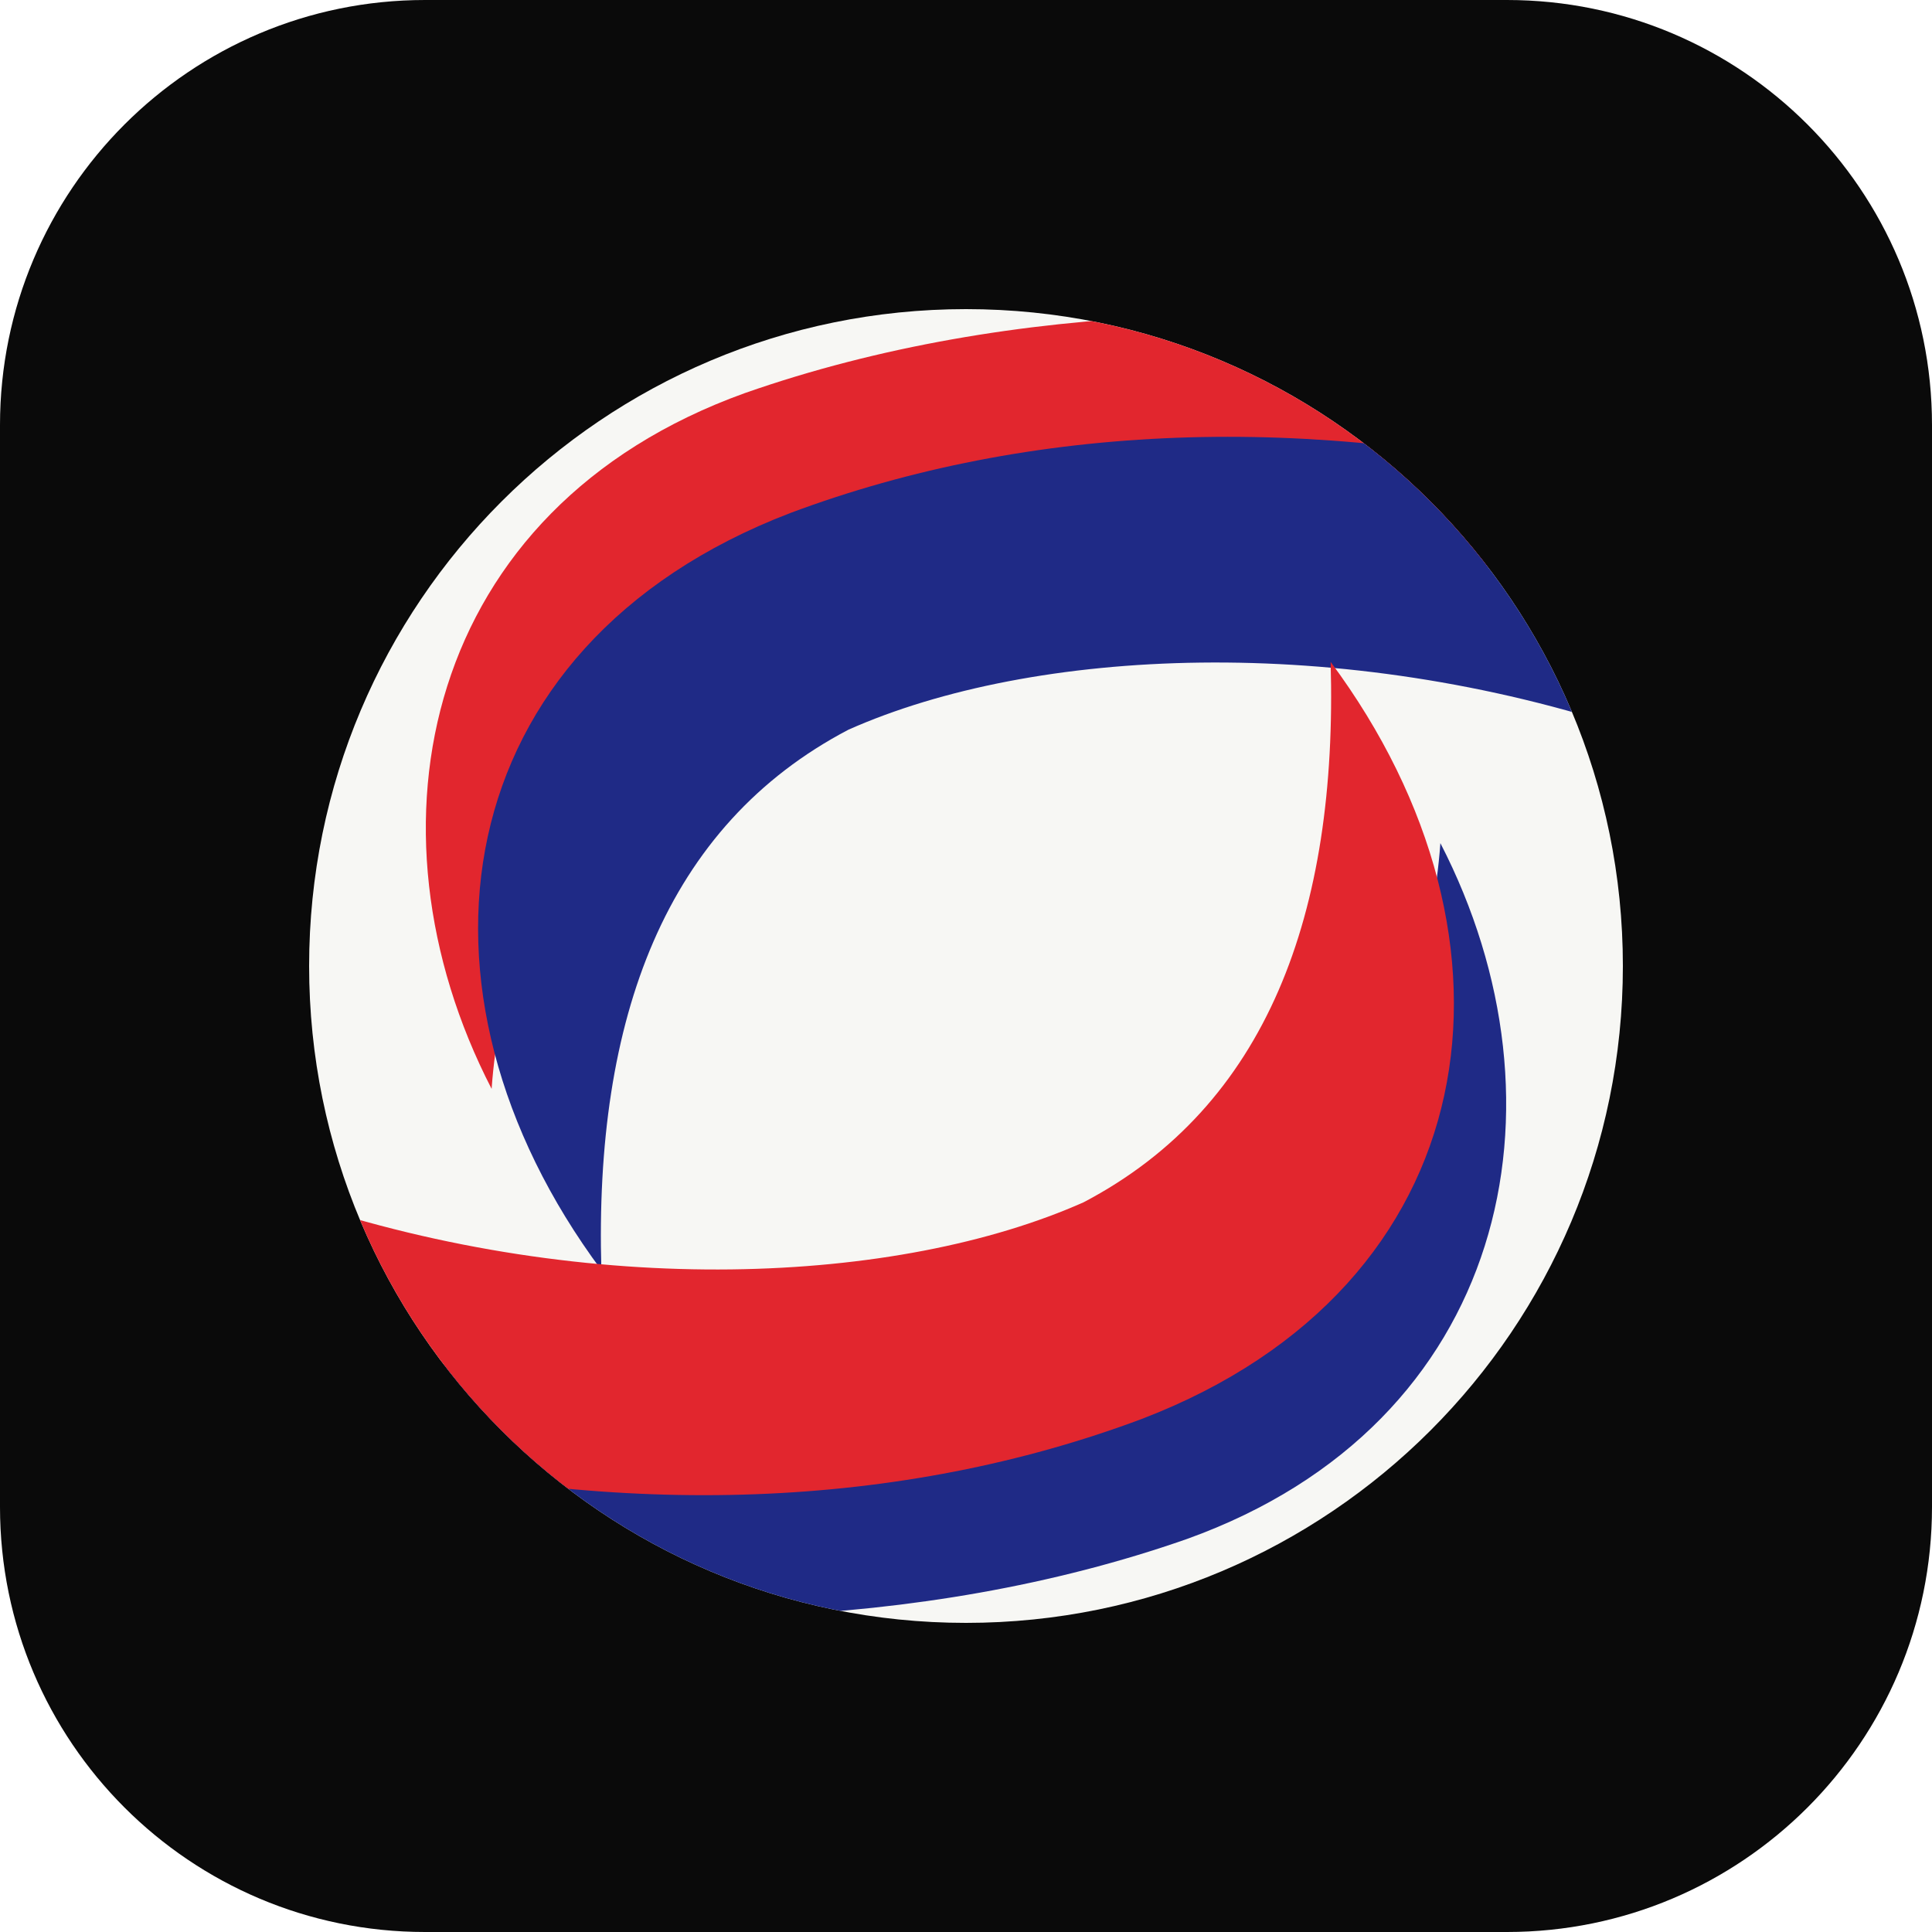
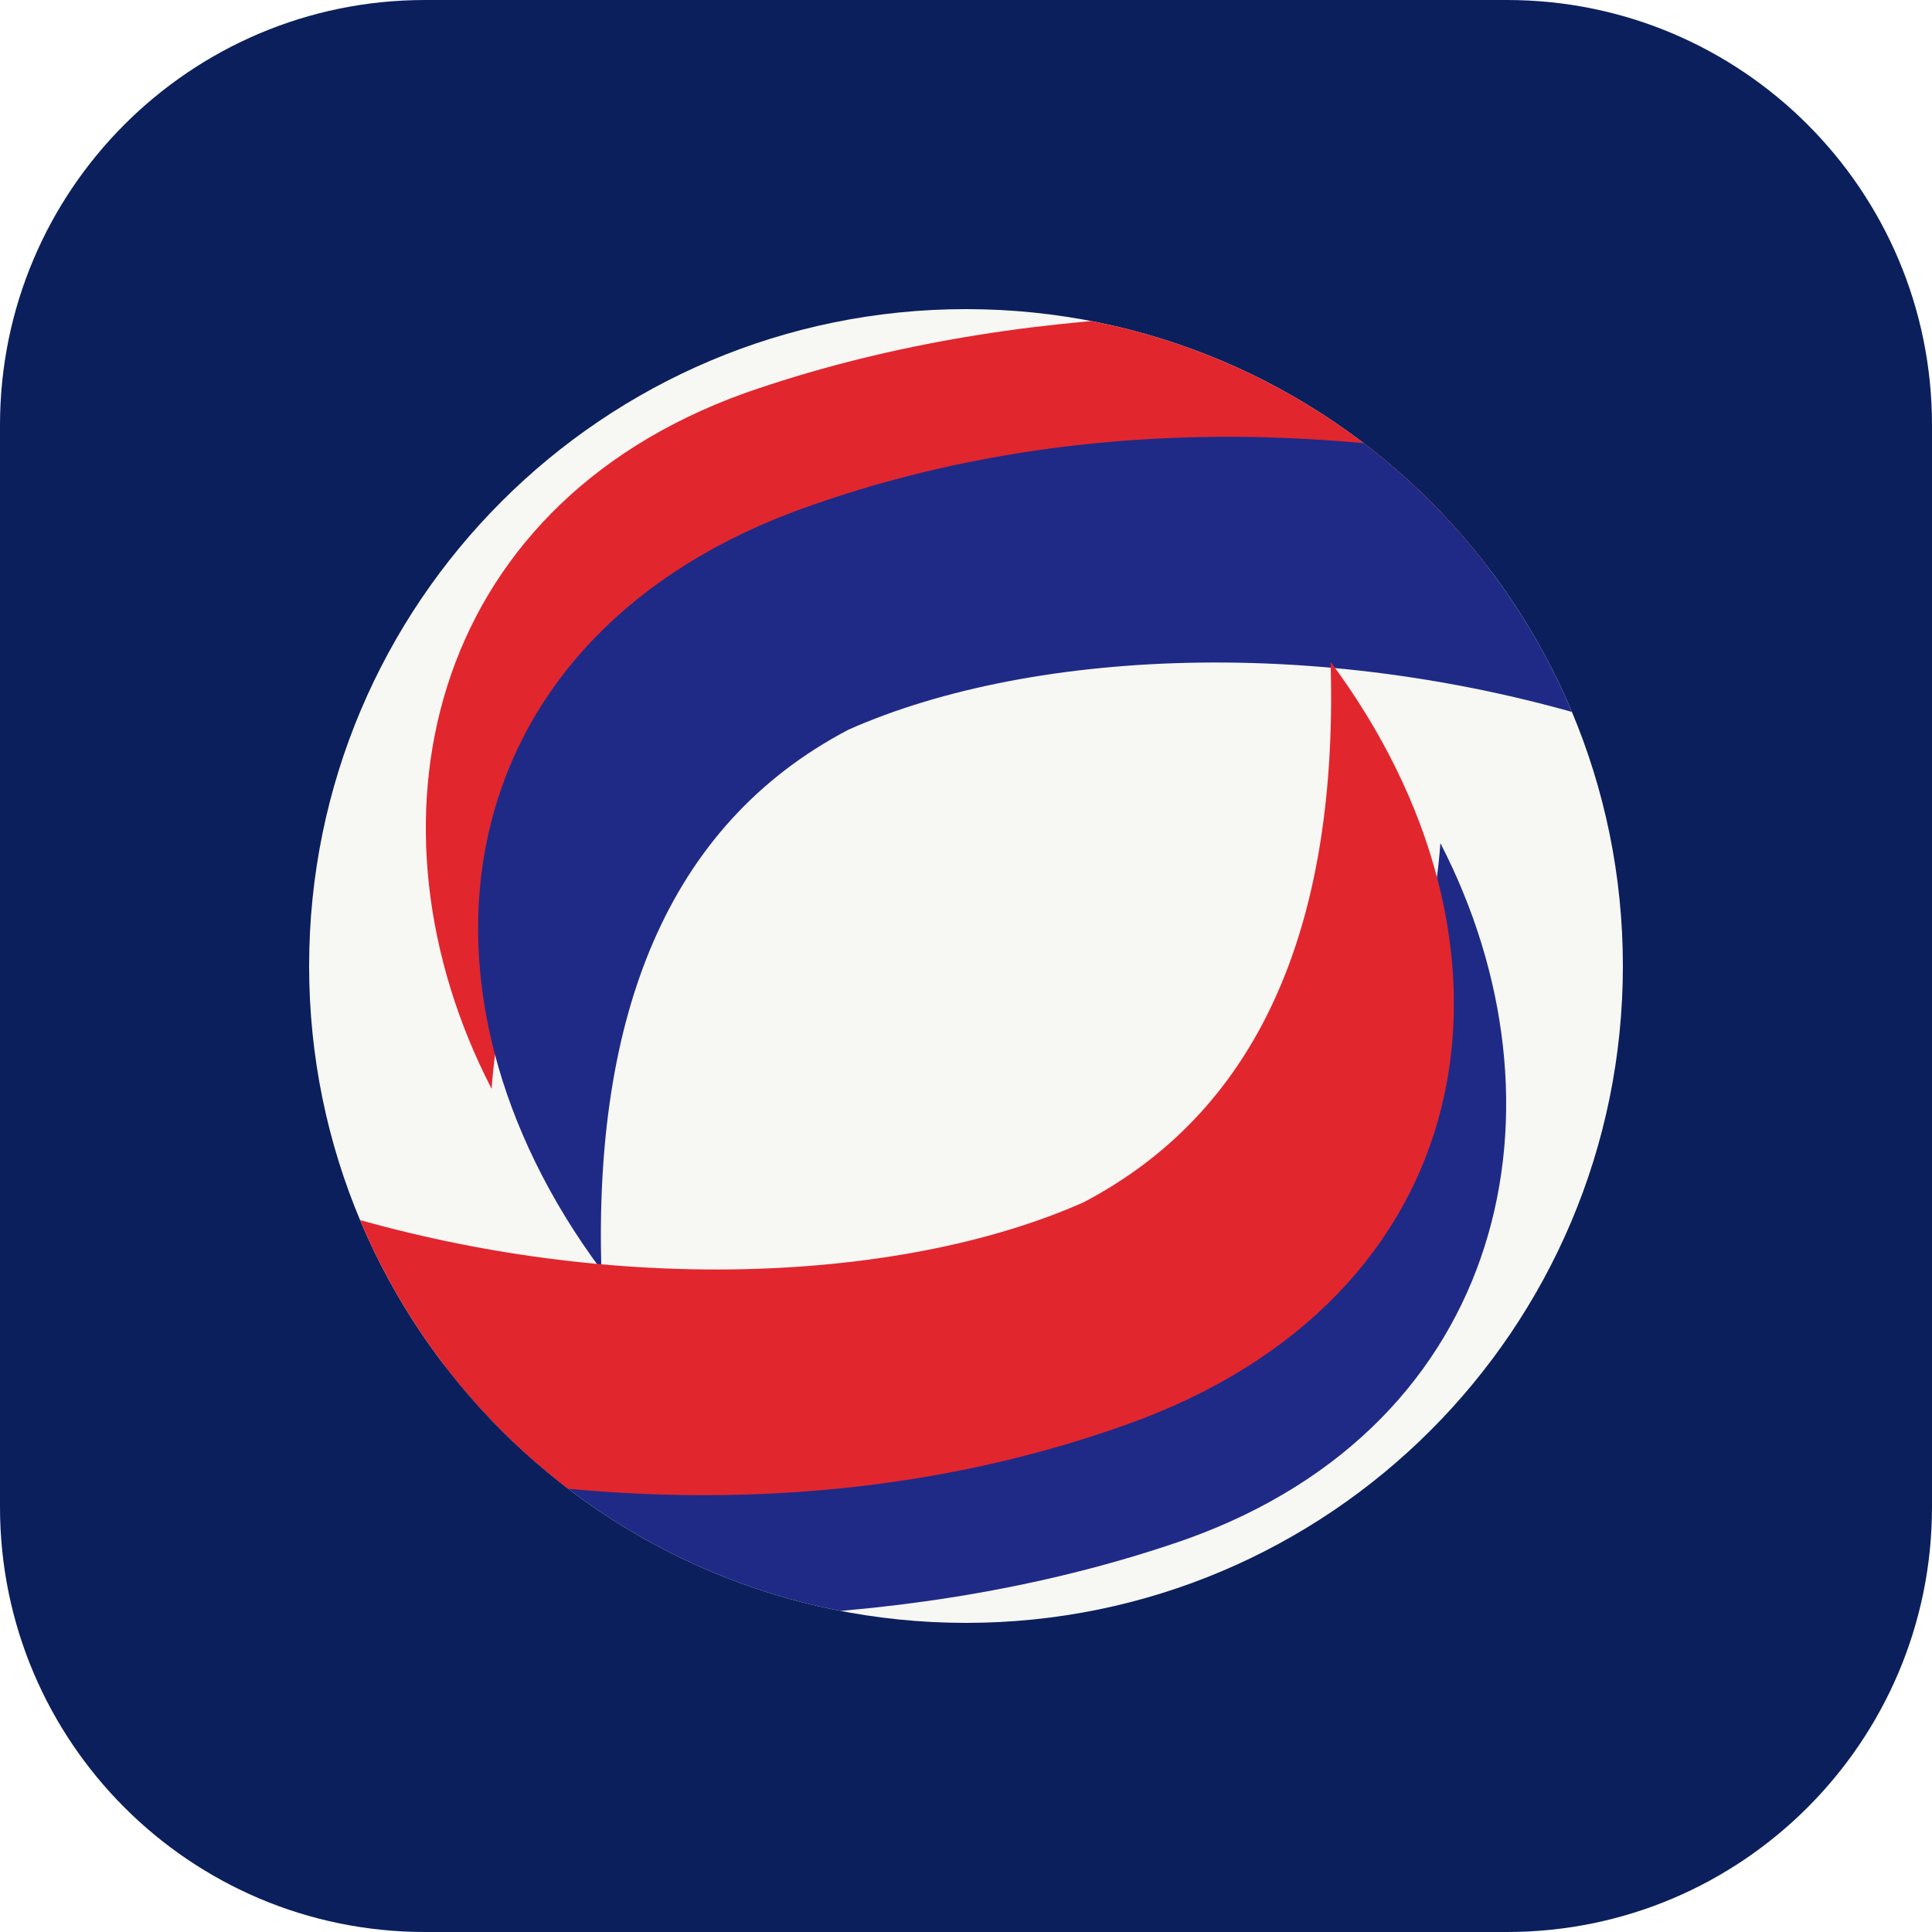
<svg xmlns="http://www.w3.org/2000/svg" viewBox="0 0 100 100">
  <defs>
    <clipPath id="c">
      <circle cx="50" cy="50" r="34" />
    </clipPath>
    <path id="i" d="M21 68C9 46 16 22 42 16C60 12 80 14 100 22L100 40C80 30 58 28 44 32C30 37 23 50 21 68Z" />
    <path id="o" d="M15 54C8 34 16 12 40 7C60 3 82 6 100 12L100 30C80 22 60 20 44 24C28 28 18 40 15 54Z" />
  </defs>
-   <rect width="100" height="100" rx="22" fill="#0a0a0a" />
+   <rect width="100" height="100" rx="22" fill="#0b1f5c" />
  <g clip-path="url(#c)">
    <circle cx="50" cy="50" r="34" fill="#f7f7f4" />
    <g transform="translate(50 50) scale(0.72) translate(-50 -50) rotate(-8 50 50)">
      <use href="#o" fill="#e2262e" />
      <use href="#o" fill="#1f2a86" transform="rotate(180 50 50)" />
      <use href="#i" fill="#1f2a86" />
      <use href="#i" fill="#e2262e" transform="rotate(180 50 50)" />
    </g>
  </g>
</svg>
